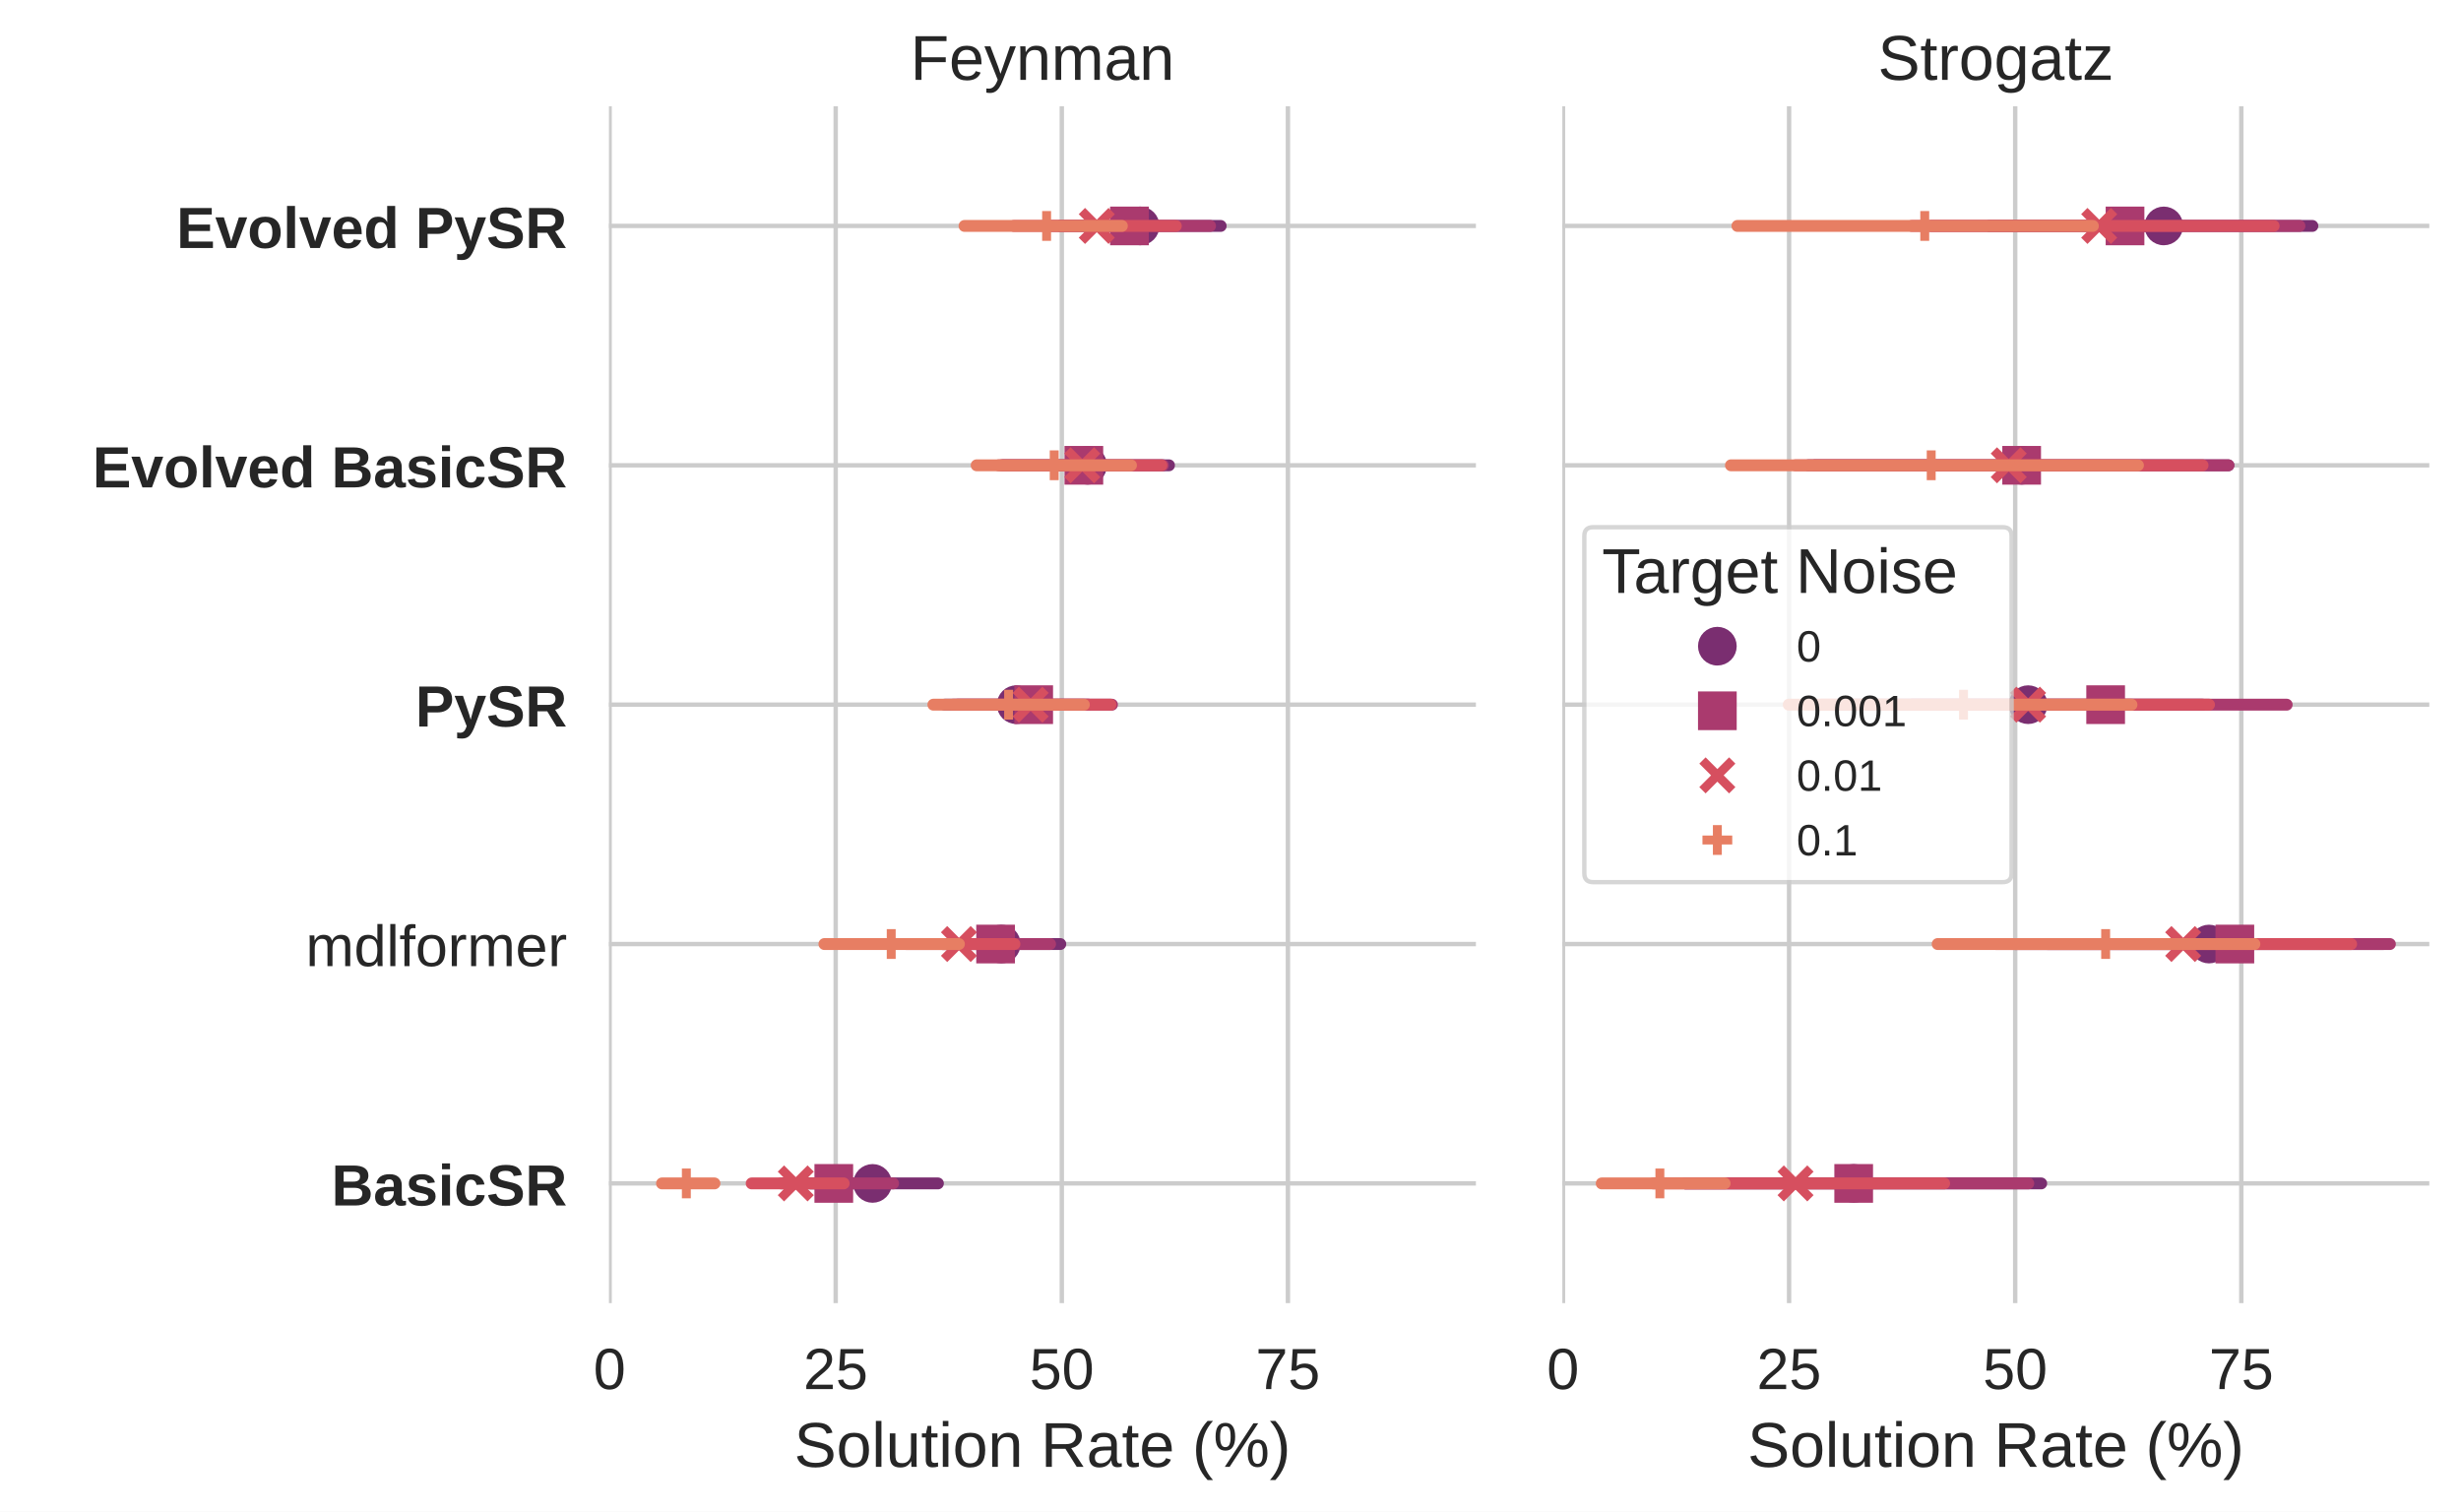
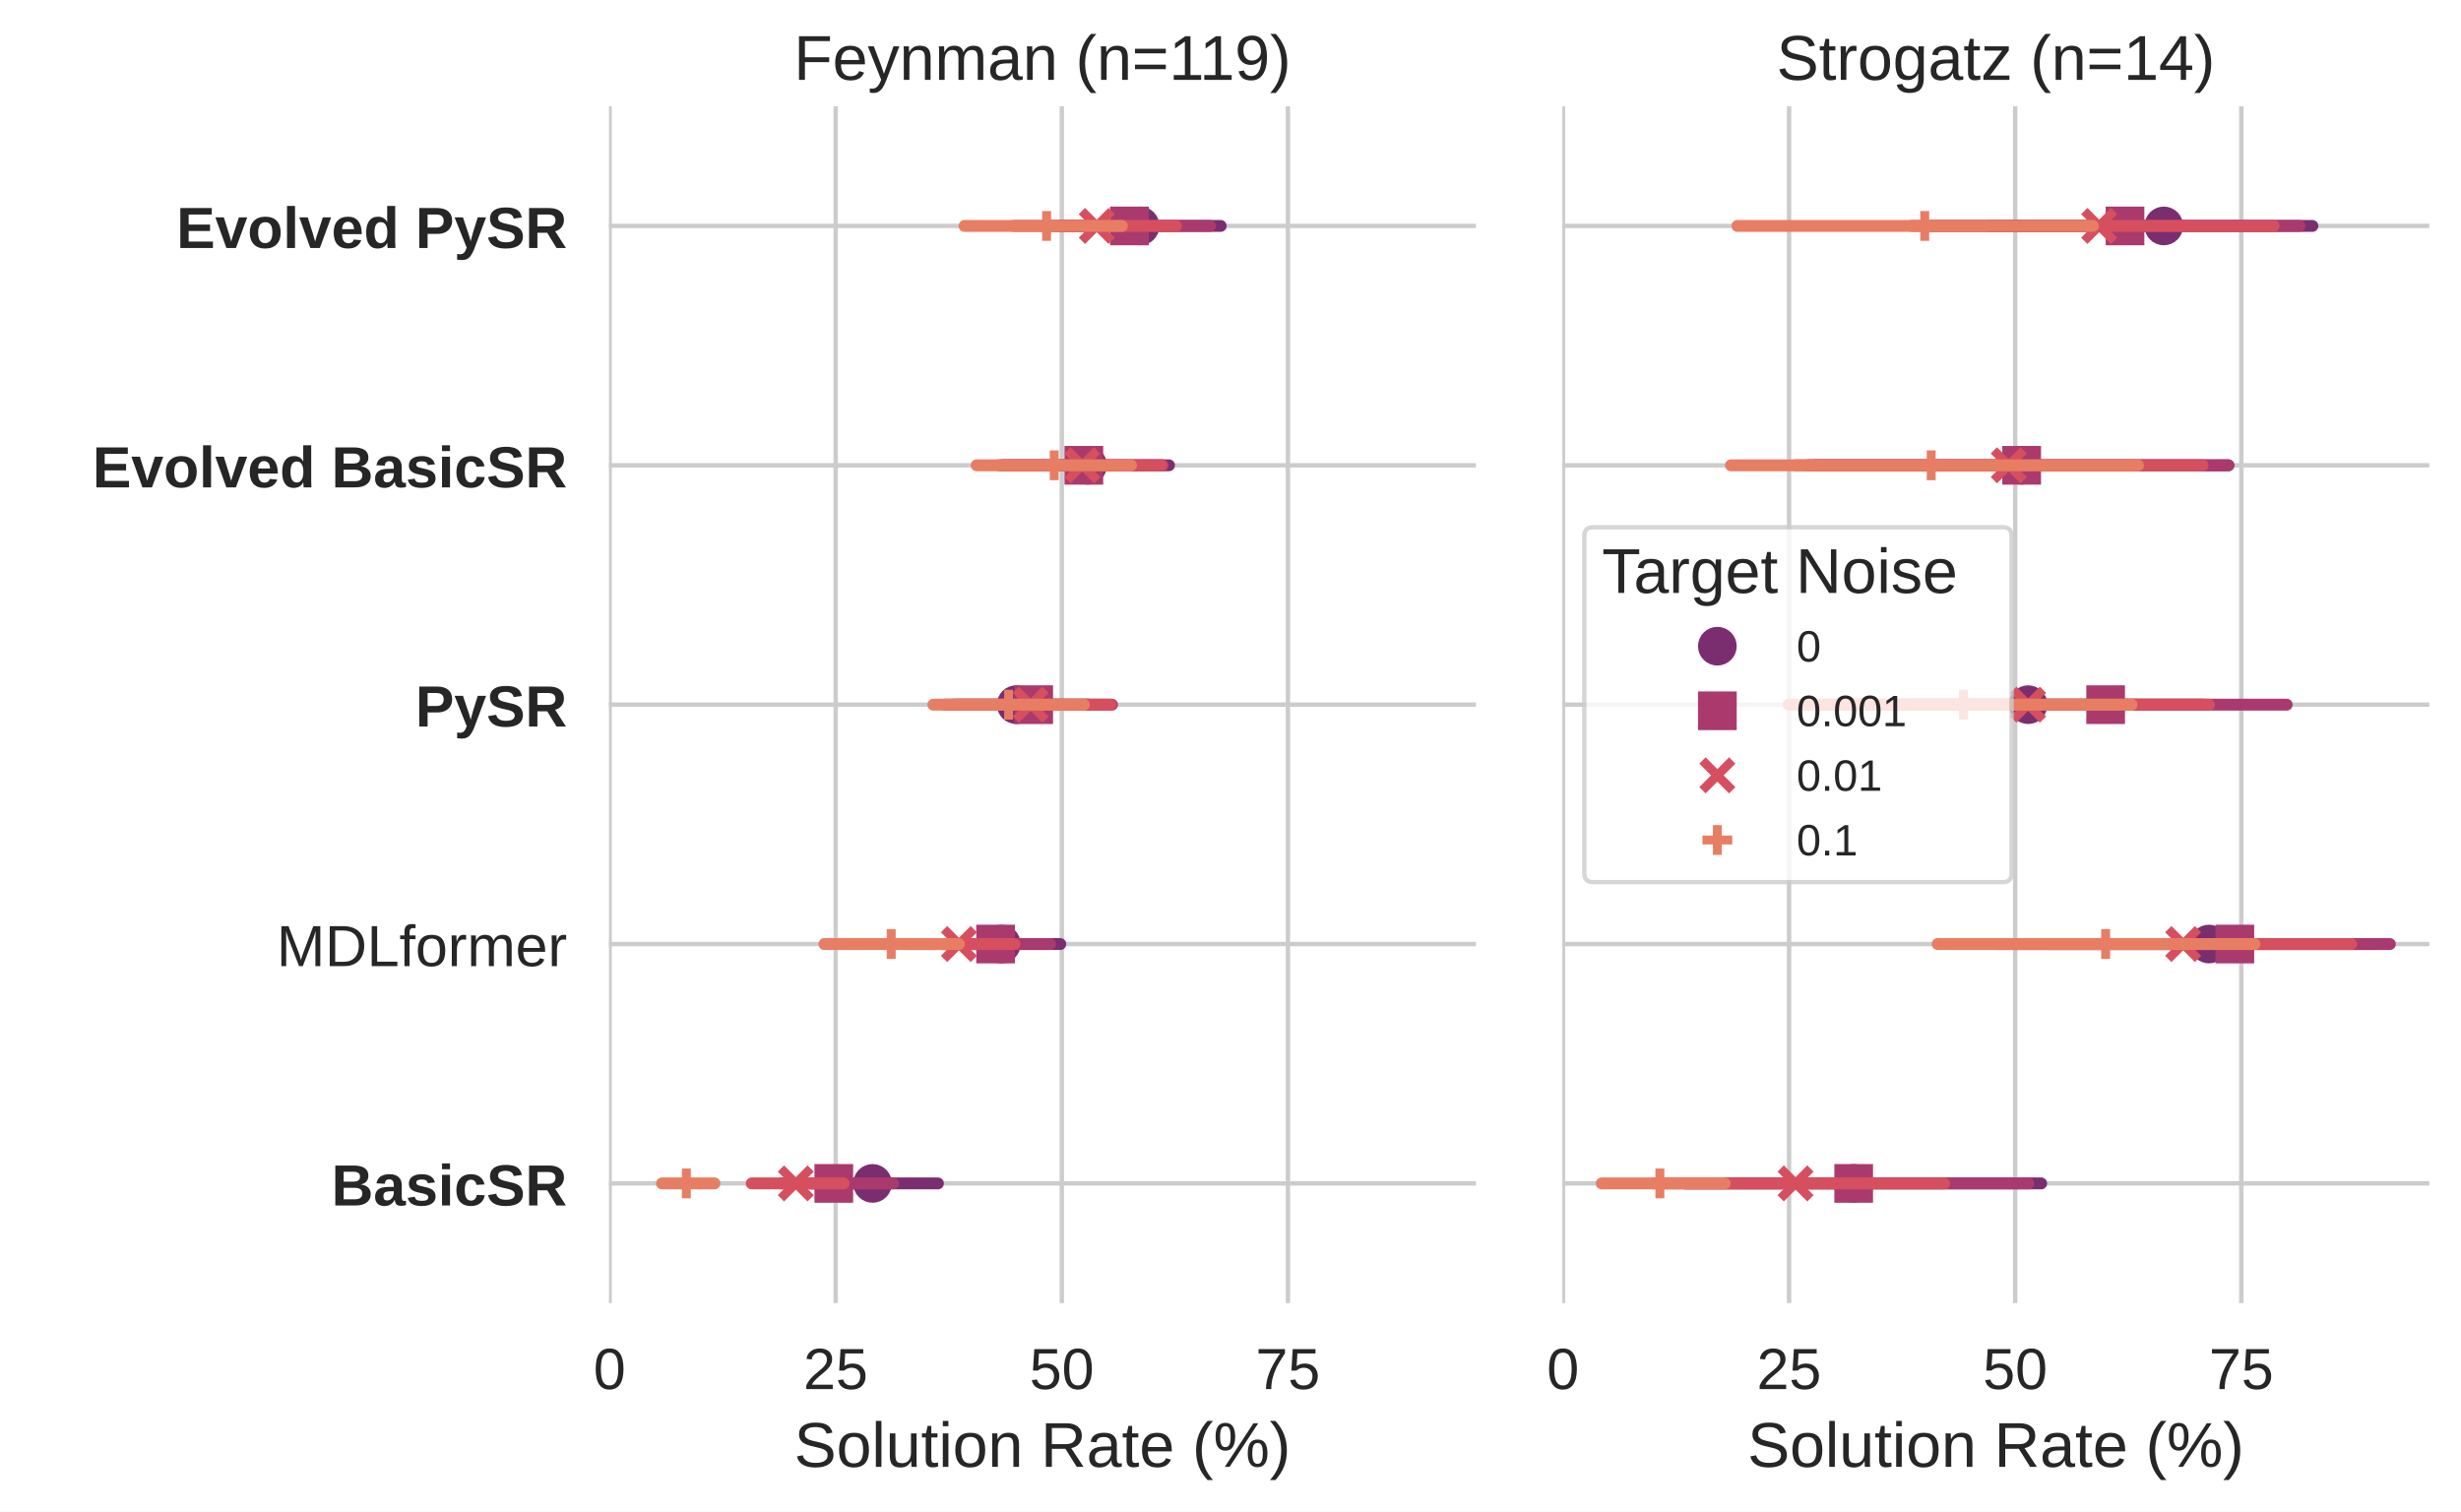
<svg xmlns="http://www.w3.org/2000/svg" xmlns:xlink="http://www.w3.org/1999/xlink" width="559.189pt" height="343.509pt" viewBox="0 0 559.189 343.509" version="1.1">
  <defs>
    <style type="text/css">*{stroke-linejoin: round; stroke-linecap: butt}</style>
  </defs>
  <g id="figure_1">
    <g id="patch_1">
      <path d="M 0 343.509 L 559.189 343.509 L 559.189 0 L 0 0 z " style="fill: #ffffff" />
    </g>
    <g id="axes_1">
      <g id="patch_2">
        <path d="M 138.363 296.098 L 335.361 296.098 L 335.361 24.142 L 138.363 24.142 z " style="fill: #ffffff" />
      </g>
      <g id="matplotlib.axis_1">
        <g id="xtick_1">
          <g id="line2d_1">
-             <path d="M 138.51 296.098 L 138.51 24.142 " clip-path="url(#p4bb9933377)" style="fill: none; stroke: #cccccc; stroke-linecap: round" />
+             <path d="M 138.51 296.098 L 138.51 24.142 " clip-path="url(#p33b8c2ed8c)" style="fill: none; stroke: #cccccc; stroke-linecap: round" />
          </g>
          <g id="text_1">
            <text style="fill: #262626; font: 13.2px 'Arial', 'DejaVu Sans', 'Liberation Sans', 'Bitstream Vera Sans', sans-serif; text-anchor: middle" x="138.51" y="315.628" transform="rotate(-0 138.5095 315.6277)">0</text>
          </g>
        </g>
        <g id="xtick_2">
          <g id="line2d_2">
-             <path d="M 189.888 296.098 L 189.888 24.142 " clip-path="url(#p4bb9933377)" style="fill: none; stroke: #cccccc; stroke-linecap: round" />
+             <path d="M 189.888 296.098 L 189.888 24.142 " clip-path="url(#p33b8c2ed8c)" style="fill: none; stroke: #cccccc; stroke-linecap: round" />
          </g>
          <g id="text_2">
            <text style="fill: #262626; font: 13.2px 'Arial', 'DejaVu Sans', 'Liberation Sans', 'Bitstream Vera Sans', sans-serif; text-anchor: middle" x="189.888" y="315.628" transform="rotate(-0 189.8875 315.6277)">25</text>
          </g>
        </g>
        <g id="xtick_3">
          <g id="line2d_3">
-             <path d="M 241.265 296.098 L 241.265 24.142 " clip-path="url(#p4bb9933377)" style="fill: none; stroke: #cccccc; stroke-linecap: round" />
+             <path d="M 241.265 296.098 L 241.265 24.142 " clip-path="url(#p33b8c2ed8c)" style="fill: none; stroke: #cccccc; stroke-linecap: round" />
          </g>
          <g id="text_3">
            <text style="fill: #262626; font: 13.2px 'Arial', 'DejaVu Sans', 'Liberation Sans', 'Bitstream Vera Sans', sans-serif; text-anchor: middle" x="241.265" y="315.628" transform="rotate(-0 241.2655 315.6277)">50</text>
          </g>
        </g>
        <g id="xtick_4">
          <g id="line2d_4">
-             <path d="M 292.643 296.098 L 292.643 24.142 " clip-path="url(#p4bb9933377)" style="fill: none; stroke: #cccccc; stroke-linecap: round" />
+             <path d="M 292.643 296.098 L 292.643 24.142 " clip-path="url(#p33b8c2ed8c)" style="fill: none; stroke: #cccccc; stroke-linecap: round" />
          </g>
          <g id="text_4">
            <text style="fill: #262626; font: 13.2px 'Arial', 'DejaVu Sans', 'Liberation Sans', 'Bitstream Vera Sans', sans-serif; text-anchor: middle" x="292.643" y="315.628" transform="rotate(-0 292.6434 315.6277)">75</text>
          </g>
        </g>
        <g id="text_5">
          <text style="fill: #262626; font: 14.4px 'Arial', 'DejaVu Sans', 'Liberation Sans', 'Bitstream Vera Sans', sans-serif; text-anchor: middle" x="236.862" y="333.315" transform="rotate(-0 236.8616 333.3146)">Solution Rate (%)</text>
        </g>
      </g>
      <g id="matplotlib.axis_2">
        <g id="ytick_1">
          <g id="line2d_5">
-             <path d="M 138.363 51.337 L 335.361 51.337 " clip-path="url(#p4bb9933377)" style="fill: none; stroke: #cccccc; stroke-linecap: round" />
+             <path d="M 138.363 51.337 L 335.361 51.337 " clip-path="url(#p33b8c2ed8c)" style="fill: none; stroke: #cccccc; stroke-linecap: round" />
          </g>
          <g id="text_6">
            <text style="fill: #262626; font: 700 13.2px 'Arial', 'DejaVu Sans', 'Liberation Sans', 'Bitstream Vera Sans', sans-serif; text-anchor: end" x="128.863" y="56.352" transform="rotate(-0 128.8628 56.35232)">Evolved PySR</text>
          </g>
        </g>
        <g id="ytick_2">
          <g id="line2d_6">
-             <path d="M 138.363 105.729 L 335.361 105.729 " clip-path="url(#p4bb9933377)" style="fill: none; stroke: #cccccc; stroke-linecap: round" />
+             <path d="M 138.363 105.729 L 335.361 105.729 " clip-path="url(#p33b8c2ed8c)" style="fill: none; stroke: #cccccc; stroke-linecap: round" />
          </g>
          <g id="text_7">
            <text style="fill: #262626; font: 700 13.2px 'Arial', 'DejaVu Sans', 'Liberation Sans', 'Bitstream Vera Sans', sans-serif; text-anchor: end" x="128.863" y="110.744" transform="rotate(-0 128.8628 110.7435)">Evolved BasicSR</text>
          </g>
        </g>
        <g id="ytick_3">
          <g id="line2d_7">
-             <path d="M 138.363 160.12 L 335.361 160.12 " clip-path="url(#p4bb9933377)" style="fill: none; stroke: #cccccc; stroke-linecap: round" />
+             <path d="M 138.363 160.12 L 335.361 160.12 " clip-path="url(#p33b8c2ed8c)" style="fill: none; stroke: #cccccc; stroke-linecap: round" />
          </g>
          <g id="text_8">
            <text style="fill: #262626; font: 700 13.2px 'Arial', 'DejaVu Sans', 'Liberation Sans', 'Bitstream Vera Sans', sans-serif; text-anchor: end" x="128.863" y="165.083" transform="rotate(-0 128.8628 165.0832)">PySR</text>
          </g>
        </g>
        <g id="ytick_4">
          <g id="line2d_8">
-             <path d="M 138.363 214.511 L 335.361 214.511 " clip-path="url(#p4bb9933377)" style="fill: none; stroke: #cccccc; stroke-linecap: round" />
+             <path d="M 138.363 214.511 L 335.361 214.511 " clip-path="url(#p33b8c2ed8c)" style="fill: none; stroke: #cccccc; stroke-linecap: round" />
          </g>
          <g id="text_9">
-             <text style="fill: #262626; font: 13.2px 'Arial', 'DejaVu Sans', 'Liberation Sans', 'Bitstream Vera Sans', sans-serif; text-anchor: end" x="128.863" y="219.526" transform="rotate(-0 128.8628 219.5259)">mdlformer</text>
+             <text style="fill: #262626; font: 13.2px 'Arial', 'DejaVu Sans', 'Liberation Sans', 'Bitstream Vera Sans', sans-serif; text-anchor: end" x="128.863" y="219.526" transform="rotate(-0 128.8628 219.5259)">MDLformer</text>
          </g>
        </g>
        <g id="ytick_5">
          <g id="line2d_9">
-             <path d="M 138.363 268.902 L 335.361 268.902 " clip-path="url(#p4bb9933377)" style="fill: none; stroke: #cccccc; stroke-linecap: round" />
+             <path d="M 138.363 268.902 L 335.361 268.902 " clip-path="url(#p33b8c2ed8c)" style="fill: none; stroke: #cccccc; stroke-linecap: round" />
          </g>
          <g id="text_10">
            <text style="fill: #262626; font: 700 13.2px 'Arial', 'DejaVu Sans', 'Liberation Sans', 'Bitstream Vera Sans', sans-serif; text-anchor: end" x="128.863" y="273.917" transform="rotate(-0 128.8628 273.9171)">BasicSR</text>
          </g>
        </g>
      </g>
      <g id="line2d_10">
        <defs>
-           <path id="mdbabc58982" d="M 0 3.384 C 0.897 3.384 1.758 3.027 2.393 2.393 C 3.027 1.758 3.384 0.897 3.384 0 C 3.384 -0.897 3.027 -1.758 2.393 -2.393 C 1.758 -3.027 0.897 -3.384 0 -3.384 C -0.897 -3.384 -1.758 -3.027 -2.393 -2.393 C -3.027 -1.758 -3.384 -0.897 -3.384 0 C -3.384 0.897 -3.027 1.758 -2.393 2.393 C -1.758 3.027 -0.897 3.384 0 3.384 z " style="stroke: #7a2e70; stroke-width: 2.025" />
+           <path id="m785c212024" d="M 0 3.384 C 0.897 3.384 1.758 3.027 2.393 2.393 C 3.027 1.758 3.384 0.897 3.384 0 C 3.384 -0.897 3.027 -1.758 2.393 -2.393 C 1.758 -3.027 0.897 -3.384 0 -3.384 C -0.897 -3.384 -1.758 -3.027 -2.393 -2.393 C -3.027 -1.758 -3.384 -0.897 -3.384 0 C -3.384 0.897 -3.027 1.758 -2.393 2.393 C -1.758 3.027 -0.897 3.384 0 3.384 z " style="stroke: #7a2e70; stroke-width: 2.025" />
        </defs>
-         <g clip-path="url(#p4bb9933377)">
-           <use xlink:href="#mdbabc58982" x="259.053" y="51.337" style="fill: #7a2e70; stroke: #7a2e70; stroke-width: 2.025" />
-           <use xlink:href="#mdbabc58982" x="247.137" y="105.729" style="fill: #7a2e70; stroke: #7a2e70; stroke-width: 2.025" />
-           <use xlink:href="#mdbabc58982" x="230.904" y="160.12" style="fill: #7a2e70; stroke: #7a2e70; stroke-width: 2.025" />
-           <use xlink:href="#mdbabc58982" x="227.507" y="214.511" style="fill: #7a2e70; stroke: #7a2e70; stroke-width: 2.025" />
-           <use xlink:href="#mdbabc58982" x="198.263" y="268.902" style="fill: #7a2e70; stroke: #7a2e70; stroke-width: 2.025" />
+         <g clip-path="url(#p33b8c2ed8c)">
+           <use xlink:href="#m785c212024" x="259.053" y="51.337" style="fill: #7a2e70; stroke: #7a2e70; stroke-width: 2.025" />
+           <use xlink:href="#m785c212024" x="247.137" y="105.729" style="fill: #7a2e70; stroke: #7a2e70; stroke-width: 2.025" />
+           <use xlink:href="#m785c212024" x="230.904" y="160.12" style="fill: #7a2e70; stroke: #7a2e70; stroke-width: 2.025" />
+           <use xlink:href="#m785c212024" x="227.507" y="214.511" style="fill: #7a2e70; stroke: #7a2e70; stroke-width: 2.025" />
+           <use xlink:href="#m785c212024" x="198.263" y="268.902" style="fill: #7a2e70; stroke: #7a2e70; stroke-width: 2.025" />
        </g>
      </g>
      <g id="line2d_11">
-         <path d="M 240.916 51.337 L 277.364 51.337 " clip-path="url(#p4bb9933377)" style="fill: none; stroke: #7a2e70; stroke-width: 2.7; stroke-linecap: round" />
+         <path d="M 240.916 51.337 L 277.364 51.337 " clip-path="url(#p33b8c2ed8c)" style="fill: none; stroke: #7a2e70; stroke-width: 2.7; stroke-linecap: round" />
      </g>
      <g id="line2d_12">
-         <path d="M 227.963 105.729 L 265.62 105.729 " clip-path="url(#p4bb9933377)" style="fill: none; stroke: #7a2e70; stroke-width: 2.7; stroke-linecap: round" />
+         <path d="M 227.963 105.729 L 265.62 105.729 " clip-path="url(#p33b8c2ed8c)" style="fill: none; stroke: #7a2e70; stroke-width: 2.7; stroke-linecap: round" />
      </g>
      <g id="line2d_13">
-         <path d="M 214.666 160.12 L 247.31 160.12 " clip-path="url(#p4bb9933377)" style="fill: none; stroke: #7a2e70; stroke-width: 2.7; stroke-linecap: round" />
+         <path d="M 214.666 160.12 L 247.31 160.12 " clip-path="url(#p33b8c2ed8c)" style="fill: none; stroke: #7a2e70; stroke-width: 2.7; stroke-linecap: round" />
      </g>
      <g id="line2d_14">
-         <path d="M 214.209 214.511 L 240.922 214.511 " clip-path="url(#p4bb9933377)" style="fill: none; stroke: #7a2e70; stroke-width: 2.7; stroke-linecap: round" />
+         <path d="M 214.209 214.511 L 240.922 214.511 " clip-path="url(#p33b8c2ed8c)" style="fill: none; stroke: #7a2e70; stroke-width: 2.7; stroke-linecap: round" />
      </g>
      <g id="line2d_15">
-         <path d="M 184.275 268.902 L 213.116 268.902 " clip-path="url(#p4bb9933377)" style="fill: none; stroke: #7a2e70; stroke-width: 2.7; stroke-linecap: round" />
+         <path d="M 184.275 268.902 L 213.116 268.902 " clip-path="url(#p33b8c2ed8c)" style="fill: none; stroke: #7a2e70; stroke-width: 2.7; stroke-linecap: round" />
      </g>
      <g id="line2d_16">
        <defs>
-           <path id="m156748386d" d="M -3.384 3.384 L 3.384 3.384 L 3.384 -3.384 L -3.384 -3.384 z " style="stroke: #aa3a6e; stroke-width: 2.025; stroke-linejoin: miter" />
+           <path id="meb7a72a534" d="M -3.384 3.384 L 3.384 3.384 L 3.384 -3.384 L -3.384 -3.384 z " style="stroke: #aa3a6e; stroke-width: 2.025; stroke-linejoin: miter" />
        </defs>
-         <g clip-path="url(#p4bb9933377)">
-           <use xlink:href="#m156748386d" x="256.636" y="51.337" style="fill: #aa3a6e; stroke: #aa3a6e; stroke-width: 2.025; stroke-linejoin: miter" />
-           <use xlink:href="#m156748386d" x="246.274" y="105.729" style="fill: #aa3a6e; stroke: #aa3a6e; stroke-width: 2.025; stroke-linejoin: miter" />
-           <use xlink:href="#m156748386d" x="234.876" y="160.12" style="fill: #aa3a6e; stroke: #aa3a6e; stroke-width: 2.025; stroke-linejoin: miter" />
-           <use xlink:href="#m156748386d" x="226.221" y="214.511" style="fill: #aa3a6e; stroke: #aa3a6e; stroke-width: 2.025; stroke-linejoin: miter" />
-           <use xlink:href="#m156748386d" x="189.456" y="268.902" style="fill: #aa3a6e; stroke: #aa3a6e; stroke-width: 2.025; stroke-linejoin: miter" />
+         <g clip-path="url(#p33b8c2ed8c)">
+           <use xlink:href="#meb7a72a534" x="256.636" y="51.337" style="fill: #aa3a6e; stroke: #aa3a6e; stroke-width: 2.025; stroke-linejoin: miter" />
+           <use xlink:href="#meb7a72a534" x="246.274" y="105.729" style="fill: #aa3a6e; stroke: #aa3a6e; stroke-width: 2.025; stroke-linejoin: miter" />
+           <use xlink:href="#meb7a72a534" x="234.876" y="160.12" style="fill: #aa3a6e; stroke: #aa3a6e; stroke-width: 2.025; stroke-linejoin: miter" />
+           <use xlink:href="#meb7a72a534" x="226.221" y="214.511" style="fill: #aa3a6e; stroke: #aa3a6e; stroke-width: 2.025; stroke-linejoin: miter" />
+           <use xlink:href="#meb7a72a534" x="189.456" y="268.902" style="fill: #aa3a6e; stroke: #aa3a6e; stroke-width: 2.025; stroke-linejoin: miter" />
        </g>
      </g>
      <g id="line2d_17">
-         <path d="M 237.98 51.337 L 274.946 51.337 " clip-path="url(#p4bb9933377)" style="fill: none; stroke: #aa3a6e; stroke-width: 2.7; stroke-linecap: round" />
+         <path d="M 237.98 51.337 L 274.946 51.337 " clip-path="url(#p33b8c2ed8c)" style="fill: none; stroke: #aa3a6e; stroke-width: 2.7; stroke-linecap: round" />
      </g>
      <g id="line2d_18">
-         <path d="M 227.605 105.729 L 264.247 105.729 " clip-path="url(#p4bb9933377)" style="fill: none; stroke: #aa3a6e; stroke-width: 2.7; stroke-linecap: round" />
+         <path d="M 227.605 105.729 L 264.247 105.729 " clip-path="url(#p33b8c2ed8c)" style="fill: none; stroke: #aa3a6e; stroke-width: 2.7; stroke-linecap: round" />
      </g>
      <g id="line2d_19">
-         <path d="M 217.601 160.12 L 252.664 160.12 " clip-path="url(#p4bb9933377)" style="fill: none; stroke: #aa3a6e; stroke-width: 2.7; stroke-linecap: round" />
+         <path d="M 217.601 160.12 L 252.664 160.12 " clip-path="url(#p33b8c2ed8c)" style="fill: none; stroke: #aa3a6e; stroke-width: 2.7; stroke-linecap: round" />
      </g>
      <g id="line2d_20">
-         <path d="M 214.15 214.511 L 238.598 214.511 " clip-path="url(#p4bb9933377)" style="fill: none; stroke: #aa3a6e; stroke-width: 2.7; stroke-linecap: round" />
+         <path d="M 214.15 214.511 L 238.598 214.511 " clip-path="url(#p33b8c2ed8c)" style="fill: none; stroke: #aa3a6e; stroke-width: 2.7; stroke-linecap: round" />
      </g>
      <g id="line2d_21">
-         <path d="M 177.535 268.902 L 202.926 268.902 " clip-path="url(#p4bb9933377)" style="fill: none; stroke: #aa3a6e; stroke-width: 2.7; stroke-linecap: round" />
+         <path d="M 177.535 268.902 L 202.926 268.902 " clip-path="url(#p33b8c2ed8c)" style="fill: none; stroke: #aa3a6e; stroke-width: 2.7; stroke-linecap: round" />
      </g>
      <g id="line2d_22">
        <defs>
-           <path id="me621a11e43" d="M -3.384 3.384 L 3.384 -3.384 M -3.384 -3.384 L 3.384 3.384 " style="stroke: #d64f5f; stroke-width: 2.025" />
+           <path id="m621b8e7714" d="M -3.384 3.384 L 3.384 -3.384 M -3.384 -3.384 L 3.384 3.384 " style="stroke: #d64f5f; stroke-width: 2.025" />
        </defs>
-         <g clip-path="url(#p4bb9933377)">
-           <use xlink:href="#me621a11e43" x="249.21" y="51.337" style="fill: #d64f5f; stroke: #d64f5f; stroke-width: 2.025" />
-           <use xlink:href="#me621a11e43" x="245.928" y="105.729" style="fill: #d64f5f; stroke: #d64f5f; stroke-width: 2.025" />
-           <use xlink:href="#me621a11e43" x="234.185" y="160.12" style="fill: #d64f5f; stroke: #d64f5f; stroke-width: 2.025" />
-           <use xlink:href="#me621a11e43" x="217.894" y="214.511" style="fill: #d64f5f; stroke: #d64f5f; stroke-width: 2.025" />
-           <use xlink:href="#me621a11e43" x="180.821" y="268.902" style="fill: #d64f5f; stroke: #d64f5f; stroke-width: 2.025" />
+         <g clip-path="url(#p33b8c2ed8c)">
+           <use xlink:href="#m621b8e7714" x="249.21" y="51.337" style="fill: #d64f5f; stroke: #d64f5f; stroke-width: 2.025" />
+           <use xlink:href="#m621b8e7714" x="245.928" y="105.729" style="fill: #d64f5f; stroke: #d64f5f; stroke-width: 2.025" />
+           <use xlink:href="#m621b8e7714" x="234.185" y="160.12" style="fill: #d64f5f; stroke: #d64f5f; stroke-width: 2.025" />
+           <use xlink:href="#m621b8e7714" x="217.894" y="214.511" style="fill: #d64f5f; stroke: #d64f5f; stroke-width: 2.025" />
+           <use xlink:href="#m621b8e7714" x="180.821" y="268.902" style="fill: #d64f5f; stroke: #d64f5f; stroke-width: 2.025" />
        </g>
      </g>
      <g id="line2d_23">
-         <path d="M 230.385 51.337 L 267.17 51.337 " clip-path="url(#p4bb9933377)" style="fill: none; stroke: #d64f5f; stroke-width: 2.7; stroke-linecap: round" />
+         <path d="M 230.385 51.337 L 267.17 51.337 " clip-path="url(#p33b8c2ed8c)" style="fill: none; stroke: #d64f5f; stroke-width: 2.7; stroke-linecap: round" />
      </g>
      <g id="line2d_24">
-         <path d="M 226.923 105.729 L 263.902 105.729 " clip-path="url(#p4bb9933377)" style="fill: none; stroke: #d64f5f; stroke-width: 2.7; stroke-linecap: round" />
+         <path d="M 226.923 105.729 L 263.902 105.729 " clip-path="url(#p33b8c2ed8c)" style="fill: none; stroke: #d64f5f; stroke-width: 2.7; stroke-linecap: round" />
      </g>
      <g id="line2d_25">
-         <path d="M 216.565 160.12 L 252.323 160.12 " clip-path="url(#p4bb9933377)" style="fill: none; stroke: #d64f5f; stroke-width: 2.7; stroke-linecap: round" />
+         <path d="M 216.565 160.12 L 252.323 160.12 " clip-path="url(#p33b8c2ed8c)" style="fill: none; stroke: #d64f5f; stroke-width: 2.7; stroke-linecap: round" />
      </g>
      <g id="line2d_26">
-         <path d="M 205.896 214.511 L 230.502 214.511 " clip-path="url(#p4bb9933377)" style="fill: none; stroke: #d64f5f; stroke-width: 2.7; stroke-linecap: round" />
+         <path d="M 205.896 214.511 L 230.502 214.511 " clip-path="url(#p33b8c2ed8c)" style="fill: none; stroke: #d64f5f; stroke-width: 2.7; stroke-linecap: round" />
      </g>
      <g id="line2d_27">
-         <path d="M 170.8 268.902 L 191.705 268.902 " clip-path="url(#p4bb9933377)" style="fill: none; stroke: #d64f5f; stroke-width: 2.7; stroke-linecap: round" />
+         <path d="M 170.8 268.902 L 191.705 268.902 " clip-path="url(#p33b8c2ed8c)" style="fill: none; stroke: #d64f5f; stroke-width: 2.7; stroke-linecap: round" />
      </g>
      <g id="line2d_28">
        <defs>
-           <path id="m328d9ce19c" d="M -3.384 0 L 3.384 0 M 0 3.384 L 0 -3.384 " style="stroke: #e77e63; stroke-width: 2.025" />
+           <path id="mfef076d1aa" d="M -3.384 0 L 3.384 0 M 0 3.384 L 0 -3.384 " style="stroke: #e77e63; stroke-width: 2.025" />
        </defs>
-         <g clip-path="url(#p4bb9933377)">
-           <use xlink:href="#m328d9ce19c" x="237.811" y="51.337" style="fill: #e77e63; stroke: #e77e63; stroke-width: 2.025" />
-           <use xlink:href="#m328d9ce19c" x="239.538" y="105.729" style="fill: #e77e63; stroke: #e77e63; stroke-width: 2.025" />
-           <use xlink:href="#m328d9ce19c" x="229.177" y="160.12" style="fill: #e77e63; stroke: #e77e63; stroke-width: 2.025" />
-           <use xlink:href="#m328d9ce19c" x="202.504" y="214.511" style="fill: #e77e63; stroke: #e77e63; stroke-width: 2.025" />
-           <use xlink:href="#m328d9ce19c" x="155.952" y="268.902" style="fill: #e77e63; stroke: #e77e63; stroke-width: 2.025" />
+         <g clip-path="url(#p33b8c2ed8c)">
+           <use xlink:href="#mfef076d1aa" x="237.811" y="51.337" style="fill: #e77e63; stroke: #e77e63; stroke-width: 2.025" />
+           <use xlink:href="#mfef076d1aa" x="239.538" y="105.729" style="fill: #e77e63; stroke: #e77e63; stroke-width: 2.025" />
+           <use xlink:href="#mfef076d1aa" x="229.177" y="160.12" style="fill: #e77e63; stroke: #e77e63; stroke-width: 2.025" />
+           <use xlink:href="#mfef076d1aa" x="202.504" y="214.511" style="fill: #e77e63; stroke: #e77e63; stroke-width: 2.025" />
+           <use xlink:href="#mfef076d1aa" x="155.952" y="268.902" style="fill: #e77e63; stroke: #e77e63; stroke-width: 2.025" />
        </g>
      </g>
      <g id="line2d_29">
-         <path d="M 219.16 51.337 L 254.913 51.337 " clip-path="url(#p4bb9933377)" style="fill: none; stroke: #e77e63; stroke-width: 2.7; stroke-linecap: round" />
+         <path d="M 219.16 51.337 L 254.913 51.337 " clip-path="url(#p33b8c2ed8c)" style="fill: none; stroke: #e77e63; stroke-width: 2.7; stroke-linecap: round" />
      </g>
      <g id="line2d_30">
-         <path d="M 221.915 105.729 L 256.981 105.729 " clip-path="url(#p4bb9933377)" style="fill: none; stroke: #e77e63; stroke-width: 2.7; stroke-linecap: round" />
+         <path d="M 221.915 105.729 L 256.981 105.729 " clip-path="url(#p33b8c2ed8c)" style="fill: none; stroke: #e77e63; stroke-width: 2.7; stroke-linecap: round" />
      </g>
      <g id="line2d_31">
-         <path d="M 212.079 160.12 L 246.274 160.12 " clip-path="url(#p4bb9933377)" style="fill: none; stroke: #e77e63; stroke-width: 2.7; stroke-linecap: round" />
+         <path d="M 212.079 160.12 L 246.274 160.12 " clip-path="url(#p33b8c2ed8c)" style="fill: none; stroke: #e77e63; stroke-width: 2.7; stroke-linecap: round" />
      </g>
      <g id="line2d_32">
-         <path d="M 187.322 214.511 L 217.885 214.511 " clip-path="url(#p4bb9933377)" style="fill: none; stroke: #e77e63; stroke-width: 2.7; stroke-linecap: round" />
+         <path d="M 187.322 214.511 L 217.885 214.511 " clip-path="url(#p33b8c2ed8c)" style="fill: none; stroke: #e77e63; stroke-width: 2.7; stroke-linecap: round" />
      </g>
      <g id="line2d_33">
-         <path d="M 150.421 268.902 L 162.342 268.902 " clip-path="url(#p4bb9933377)" style="fill: none; stroke: #e77e63; stroke-width: 2.7; stroke-linecap: round" />
+         <path d="M 150.421 268.902 L 162.342 268.902 " clip-path="url(#p33b8c2ed8c)" style="fill: none; stroke: #e77e63; stroke-width: 2.7; stroke-linecap: round" />
      </g>
      <g id="text_11">
-         <text style="fill: #262626; font: 14.4px 'Arial', 'DejaVu Sans', 'Liberation Sans', 'Bitstream Vera Sans', sans-serif; text-anchor: middle" x="236.862" y="18.142" transform="rotate(-0 236.8616 18.14175)">  Feynman</text>
+         <text style="fill: #262626; font: 14.4px 'Arial', 'DejaVu Sans', 'Liberation Sans', 'Bitstream Vera Sans', sans-serif; text-anchor: middle" x="236.862" y="18.142" transform="rotate(-0 236.8616 18.14175)">Feynman (n=119)</text>
      </g>
    </g>
    <g id="axes_2">
      <g id="patch_3">
        <path d="M 354.991 296.098 L 551.989 296.098 L 551.989 24.142 L 354.991 24.142 z " style="fill: #ffffff" />
      </g>
      <g id="matplotlib.axis_3">
        <g id="xtick_5">
          <g id="line2d_34">
-             <path d="M 355.138 296.098 L 355.138 24.142 " clip-path="url(#p81133d6d5c)" style="fill: none; stroke: #cccccc; stroke-linecap: round" />
+             <path d="M 355.138 296.098 L 355.138 24.142 " clip-path="url(#p38747e713b)" style="fill: none; stroke: #cccccc; stroke-linecap: round" />
          </g>
          <g id="text_12">
            <text style="fill: #262626; font: 13.2px 'Arial', 'DejaVu Sans', 'Liberation Sans', 'Bitstream Vera Sans', sans-serif; text-anchor: middle" x="355.138" y="315.628" transform="rotate(-0 355.1378 315.6277)">0</text>
          </g>
        </g>
        <g id="xtick_6">
          <g id="line2d_35">
-             <path d="M 406.516 296.098 L 406.516 24.142 " clip-path="url(#p81133d6d5c)" style="fill: none; stroke: #cccccc; stroke-linecap: round" />
+             <path d="M 406.516 296.098 L 406.516 24.142 " clip-path="url(#p38747e713b)" style="fill: none; stroke: #cccccc; stroke-linecap: round" />
          </g>
          <g id="text_13">
            <text style="fill: #262626; font: 13.2px 'Arial', 'DejaVu Sans', 'Liberation Sans', 'Bitstream Vera Sans', sans-serif; text-anchor: middle" x="406.516" y="315.628" transform="rotate(-0 406.5157 315.6277)">25</text>
          </g>
        </g>
        <g id="xtick_7">
          <g id="line2d_36">
-             <path d="M 457.894 296.098 L 457.894 24.142 " clip-path="url(#p81133d6d5c)" style="fill: none; stroke: #cccccc; stroke-linecap: round" />
+             <path d="M 457.894 296.098 L 457.894 24.142 " clip-path="url(#p38747e713b)" style="fill: none; stroke: #cccccc; stroke-linecap: round" />
          </g>
          <g id="text_14">
            <text style="fill: #262626; font: 13.2px 'Arial', 'DejaVu Sans', 'Liberation Sans', 'Bitstream Vera Sans', sans-serif; text-anchor: middle" x="457.894" y="315.628" transform="rotate(-0 457.8937 315.6277)">50</text>
          </g>
        </g>
        <g id="xtick_8">
          <g id="line2d_37">
-             <path d="M 509.272 296.098 L 509.272 24.142 " clip-path="url(#p81133d6d5c)" style="fill: none; stroke: #cccccc; stroke-linecap: round" />
+             <path d="M 509.272 296.098 L 509.272 24.142 " clip-path="url(#p38747e713b)" style="fill: none; stroke: #cccccc; stroke-linecap: round" />
          </g>
          <g id="text_15">
            <text style="fill: #262626; font: 13.2px 'Arial', 'DejaVu Sans', 'Liberation Sans', 'Bitstream Vera Sans', sans-serif; text-anchor: middle" x="509.272" y="315.628" transform="rotate(-0 509.2716 315.6277)">75</text>
          </g>
        </g>
        <g id="text_16">
          <text style="fill: #262626; font: 14.4px 'Arial', 'DejaVu Sans', 'Liberation Sans', 'Bitstream Vera Sans', sans-serif; text-anchor: middle" x="453.49" y="333.315" transform="rotate(-0 453.4899 333.3146)">Solution Rate (%)</text>
        </g>
      </g>
      <g id="matplotlib.axis_4">
        <g id="ytick_6">
          <g id="line2d_38">
-             <path d="M 354.991 51.337 L 551.989 51.337 " clip-path="url(#p81133d6d5c)" style="fill: none; stroke: #cccccc; stroke-linecap: round" />
+             <path d="M 354.991 51.337 L 551.989 51.337 " clip-path="url(#p38747e713b)" style="fill: none; stroke: #cccccc; stroke-linecap: round" />
          </g>
        </g>
        <g id="ytick_7">
          <g id="line2d_39">
-             <path d="M 354.991 105.729 L 551.989 105.729 " clip-path="url(#p81133d6d5c)" style="fill: none; stroke: #cccccc; stroke-linecap: round" />
+             <path d="M 354.991 105.729 L 551.989 105.729 " clip-path="url(#p38747e713b)" style="fill: none; stroke: #cccccc; stroke-linecap: round" />
          </g>
        </g>
        <g id="ytick_8">
          <g id="line2d_40">
-             <path d="M 354.991 160.12 L 551.989 160.12 " clip-path="url(#p81133d6d5c)" style="fill: none; stroke: #cccccc; stroke-linecap: round" />
+             <path d="M 354.991 160.12 L 551.989 160.12 " clip-path="url(#p38747e713b)" style="fill: none; stroke: #cccccc; stroke-linecap: round" />
          </g>
        </g>
        <g id="ytick_9">
          <g id="line2d_41">
-             <path d="M 354.991 214.511 L 551.989 214.511 " clip-path="url(#p81133d6d5c)" style="fill: none; stroke: #cccccc; stroke-linecap: round" />
+             <path d="M 354.991 214.511 L 551.989 214.511 " clip-path="url(#p38747e713b)" style="fill: none; stroke: #cccccc; stroke-linecap: round" />
          </g>
        </g>
        <g id="ytick_10">
          <g id="line2d_42">
-             <path d="M 354.991 268.902 L 551.989 268.902 " clip-path="url(#p81133d6d5c)" style="fill: none; stroke: #cccccc; stroke-linecap: round" />
+             <path d="M 354.991 268.902 L 551.989 268.902 " clip-path="url(#p38747e713b)" style="fill: none; stroke: #cccccc; stroke-linecap: round" />
          </g>
        </g>
      </g>
      <g id="line2d_43">
-         <g clip-path="url(#p81133d6d5c)">
-           <use xlink:href="#mdbabc58982" x="491.656" y="51.337" style="fill: #7a2e70; stroke: #7a2e70; stroke-width: 2.025" />
-           <use xlink:href="#mdbabc58982" x="459.362" y="105.729" style="fill: #7a2e70; stroke: #7a2e70; stroke-width: 2.025" />
-           <use xlink:href="#mdbabc58982" x="460.83" y="160.12" style="fill: #7a2e70; stroke: #7a2e70; stroke-width: 2.025" />
-           <use xlink:href="#mdbabc58982" x="501.932" y="214.511" style="fill: #7a2e70; stroke: #7a2e70; stroke-width: 2.025" />
-           <use xlink:href="#mdbabc58982" x="421.195" y="268.902" style="fill: #7a2e70; stroke: #7a2e70; stroke-width: 2.025" />
+         <g clip-path="url(#p38747e713b)">
+           <use xlink:href="#m785c212024" x="491.656" y="51.337" style="fill: #7a2e70; stroke: #7a2e70; stroke-width: 2.025" />
+           <use xlink:href="#m785c212024" x="459.362" y="105.729" style="fill: #7a2e70; stroke: #7a2e70; stroke-width: 2.025" />
+           <use xlink:href="#m785c212024" x="460.83" y="160.12" style="fill: #7a2e70; stroke: #7a2e70; stroke-width: 2.025" />
+           <use xlink:href="#m785c212024" x="501.932" y="214.511" style="fill: #7a2e70; stroke: #7a2e70; stroke-width: 2.025" />
+           <use xlink:href="#m785c212024" x="421.195" y="268.902" style="fill: #7a2e70; stroke: #7a2e70; stroke-width: 2.025" />
        </g>
      </g>
      <g id="line2d_44">
-         <path d="M 452.022 51.337 L 525.419 51.337 " clip-path="url(#p81133d6d5c)" style="fill: none; stroke: #7a2e70; stroke-width: 2.7; stroke-linecap: round" />
+         <path d="M 452.022 51.337 L 525.419 51.337 " clip-path="url(#p38747e713b)" style="fill: none; stroke: #7a2e70; stroke-width: 2.7; stroke-linecap: round" />
      </g>
      <g id="line2d_45">
-         <path d="M 410.92 105.729 L 506.336 105.729 " clip-path="url(#p81133d6d5c)" style="fill: none; stroke: #7a2e70; stroke-width: 2.7; stroke-linecap: round" />
+         <path d="M 410.92 105.729 L 506.336 105.729 " clip-path="url(#p38747e713b)" style="fill: none; stroke: #7a2e70; stroke-width: 2.7; stroke-linecap: round" />
      </g>
      <g id="line2d_46">
-         <path d="M 418.259 160.12 L 500.464 160.12 " clip-path="url(#p81133d6d5c)" style="fill: none; stroke: #7a2e70; stroke-width: 2.7; stroke-linecap: round" />
+         <path d="M 418.259 160.12 L 500.464 160.12 " clip-path="url(#p38747e713b)" style="fill: none; stroke: #7a2e70; stroke-width: 2.7; stroke-linecap: round" />
      </g>
      <g id="line2d_47">
-         <path d="M 457.894 214.511 L 541.566 214.511 " clip-path="url(#p81133d6d5c)" style="fill: none; stroke: #7a2e70; stroke-width: 2.7; stroke-linecap: round" />
+         <path d="M 457.894 214.511 L 541.566 214.511 " clip-path="url(#p38747e713b)" style="fill: none; stroke: #7a2e70; stroke-width: 2.7; stroke-linecap: round" />
      </g>
      <g id="line2d_48">
-         <path d="M 383.029 268.902 L 463.802 268.902 " clip-path="url(#p81133d6d5c)" style="fill: none; stroke: #7a2e70; stroke-width: 2.7; stroke-linecap: round" />
+         <path d="M 383.029 268.902 L 463.802 268.902 " clip-path="url(#p38747e713b)" style="fill: none; stroke: #7a2e70; stroke-width: 2.7; stroke-linecap: round" />
      </g>
      <g id="line2d_49">
-         <g clip-path="url(#p81133d6d5c)">
-           <use xlink:href="#m156748386d" x="482.849" y="51.337" style="fill: #aa3a6e; stroke: #aa3a6e; stroke-width: 2.025; stroke-linejoin: miter" />
-           <use xlink:href="#m156748386d" x="459.362" y="105.729" style="fill: #aa3a6e; stroke: #aa3a6e; stroke-width: 2.025; stroke-linejoin: miter" />
-           <use xlink:href="#m156748386d" x="478.445" y="160.12" style="fill: #aa3a6e; stroke: #aa3a6e; stroke-width: 2.025; stroke-linejoin: miter" />
-           <use xlink:href="#m156748386d" x="507.804" y="214.511" style="fill: #aa3a6e; stroke: #aa3a6e; stroke-width: 2.025; stroke-linejoin: miter" />
-           <use xlink:href="#m156748386d" x="421.195" y="268.902" style="fill: #aa3a6e; stroke: #aa3a6e; stroke-width: 2.025; stroke-linejoin: miter" />
+         <g clip-path="url(#p38747e713b)">
+           <use xlink:href="#meb7a72a534" x="482.849" y="51.337" style="fill: #aa3a6e; stroke: #aa3a6e; stroke-width: 2.025; stroke-linejoin: miter" />
+           <use xlink:href="#meb7a72a534" x="459.362" y="105.729" style="fill: #aa3a6e; stroke: #aa3a6e; stroke-width: 2.025; stroke-linejoin: miter" />
+           <use xlink:href="#meb7a72a534" x="478.445" y="160.12" style="fill: #aa3a6e; stroke: #aa3a6e; stroke-width: 2.025; stroke-linejoin: miter" />
+           <use xlink:href="#meb7a72a534" x="507.804" y="214.511" style="fill: #aa3a6e; stroke: #aa3a6e; stroke-width: 2.025; stroke-linejoin: miter" />
+           <use xlink:href="#meb7a72a534" x="421.195" y="268.902" style="fill: #aa3a6e; stroke: #aa3a6e; stroke-width: 2.025; stroke-linejoin: miter" />
        </g>
      </g>
      <g id="line2d_50">
-         <path d="M 438.81 51.337 L 522.483 51.337 " clip-path="url(#p81133d6d5c)" style="fill: none; stroke: #aa3a6e; stroke-width: 2.7; stroke-linecap: round" />
+         <path d="M 438.81 51.337 L 522.483 51.337 " clip-path="url(#p38747e713b)" style="fill: none; stroke: #aa3a6e; stroke-width: 2.7; stroke-linecap: round" />
      </g>
      <g id="line2d_51">
-         <path d="M 412.387 105.729 L 506.336 105.729 " clip-path="url(#p81133d6d5c)" style="fill: none; stroke: #aa3a6e; stroke-width: 2.7; stroke-linecap: round" />
+         <path d="M 412.387 105.729 L 506.336 105.729 " clip-path="url(#p38747e713b)" style="fill: none; stroke: #aa3a6e; stroke-width: 2.7; stroke-linecap: round" />
      </g>
      <g id="line2d_52">
-         <path d="M 434.407 160.12 L 519.584 160.12 " clip-path="url(#p81133d6d5c)" style="fill: none; stroke: #aa3a6e; stroke-width: 2.7; stroke-linecap: round" />
+         <path d="M 434.407 160.12 L 519.584 160.12 " clip-path="url(#p38747e713b)" style="fill: none; stroke: #aa3a6e; stroke-width: 2.7; stroke-linecap: round" />
      </g>
      <g id="line2d_53">
-         <path d="M 465.233 214.511 L 543.034 214.511 " clip-path="url(#p81133d6d5c)" style="fill: none; stroke: #aa3a6e; stroke-width: 2.7; stroke-linecap: round" />
+         <path d="M 465.233 214.511 L 543.034 214.511 " clip-path="url(#p38747e713b)" style="fill: none; stroke: #aa3a6e; stroke-width: 2.7; stroke-linecap: round" />
      </g>
      <g id="line2d_54">
-         <path d="M 382.992 268.902 L 460.866 268.902 " clip-path="url(#p81133d6d5c)" style="fill: none; stroke: #aa3a6e; stroke-width: 2.7; stroke-linecap: round" />
+         <path d="M 382.992 268.902 L 460.866 268.902 " clip-path="url(#p38747e713b)" style="fill: none; stroke: #aa3a6e; stroke-width: 2.7; stroke-linecap: round" />
      </g>
      <g id="line2d_55">
-         <g clip-path="url(#p81133d6d5c)">
-           <use xlink:href="#me621a11e43" x="476.977" y="51.337" style="fill: #d64f5f; stroke: #d64f5f; stroke-width: 2.025" />
-           <use xlink:href="#me621a11e43" x="456.426" y="105.729" style="fill: #d64f5f; stroke: #d64f5f; stroke-width: 2.025" />
-           <use xlink:href="#me621a11e43" x="460.83" y="160.12" style="fill: #d64f5f; stroke: #d64f5f; stroke-width: 2.025" />
-           <use xlink:href="#me621a11e43" x="496.06" y="214.511" style="fill: #d64f5f; stroke: #d64f5f; stroke-width: 2.025" />
-           <use xlink:href="#me621a11e43" x="407.984" y="268.902" style="fill: #d64f5f; stroke: #d64f5f; stroke-width: 2.025" />
+         <g clip-path="url(#p38747e713b)">
+           <use xlink:href="#m621b8e7714" x="476.977" y="51.337" style="fill: #d64f5f; stroke: #d64f5f; stroke-width: 2.025" />
+           <use xlink:href="#m621b8e7714" x="456.426" y="105.729" style="fill: #d64f5f; stroke: #d64f5f; stroke-width: 2.025" />
+           <use xlink:href="#m621b8e7714" x="460.83" y="160.12" style="fill: #d64f5f; stroke: #d64f5f; stroke-width: 2.025" />
+           <use xlink:href="#m621b8e7714" x="496.06" y="214.511" style="fill: #d64f5f; stroke: #d64f5f; stroke-width: 2.025" />
+           <use xlink:href="#m621b8e7714" x="407.984" y="268.902" style="fill: #d64f5f; stroke: #d64f5f; stroke-width: 2.025" />
        </g>
      </g>
      <g id="line2d_56">
-         <path d="M 434.407 51.337 L 516.611 51.337 " clip-path="url(#p81133d6d5c)" style="fill: none; stroke: #d64f5f; stroke-width: 2.7; stroke-linecap: round" />
+         <path d="M 434.407 51.337 L 516.611 51.337 " clip-path="url(#p38747e713b)" style="fill: none; stroke: #d64f5f; stroke-width: 2.7; stroke-linecap: round" />
      </g>
      <g id="line2d_57">
-         <path d="M 407.984 105.729 L 500.464 105.729 " clip-path="url(#p81133d6d5c)" style="fill: none; stroke: #d64f5f; stroke-width: 2.7; stroke-linecap: round" />
+         <path d="M 407.984 105.729 L 500.464 105.729 " clip-path="url(#p38747e713b)" style="fill: none; stroke: #d64f5f; stroke-width: 2.7; stroke-linecap: round" />
      </g>
      <g id="line2d_58">
-         <path d="M 413.819 160.12 L 501.932 160.12 " clip-path="url(#p81133d6d5c)" style="fill: none; stroke: #d64f5f; stroke-width: 2.7; stroke-linecap: round" />
+         <path d="M 413.819 160.12 L 501.932 160.12 " clip-path="url(#p38747e713b)" style="fill: none; stroke: #d64f5f; stroke-width: 2.7; stroke-linecap: round" />
      </g>
      <g id="line2d_59">
-         <path d="M 453.49 214.511 L 534.227 214.511 " clip-path="url(#p81133d6d5c)" style="fill: none; stroke: #d64f5f; stroke-width: 2.7; stroke-linecap: round" />
+         <path d="M 453.49 214.511 L 534.227 214.511 " clip-path="url(#p38747e713b)" style="fill: none; stroke: #d64f5f; stroke-width: 2.7; stroke-linecap: round" />
      </g>
      <g id="line2d_60">
-         <path d="M 375.689 268.902 L 441.746 268.902 " clip-path="url(#p81133d6d5c)" style="fill: none; stroke: #d64f5f; stroke-width: 2.7; stroke-linecap: round" />
+         <path d="M 375.689 268.902 L 441.746 268.902 " clip-path="url(#p38747e713b)" style="fill: none; stroke: #d64f5f; stroke-width: 2.7; stroke-linecap: round" />
      </g>
      <g id="line2d_61">
-         <g clip-path="url(#p81133d6d5c)">
-           <use xlink:href="#m328d9ce19c" x="437.342" y="51.337" style="fill: #e77e63; stroke: #e77e63; stroke-width: 2.025" />
-           <use xlink:href="#m328d9ce19c" x="438.81" y="105.729" style="fill: #e77e63; stroke: #e77e63; stroke-width: 2.025" />
-           <use xlink:href="#m328d9ce19c" x="446.15" y="160.12" style="fill: #e77e63; stroke: #e77e63; stroke-width: 2.025" />
-           <use xlink:href="#m328d9ce19c" x="478.445" y="214.511" style="fill: #e77e63; stroke: #e77e63; stroke-width: 2.025" />
-           <use xlink:href="#m328d9ce19c" x="377.157" y="268.902" style="fill: #e77e63; stroke: #e77e63; stroke-width: 2.025" />
+         <g clip-path="url(#p38747e713b)">
+           <use xlink:href="#mfef076d1aa" x="437.342" y="51.337" style="fill: #e77e63; stroke: #e77e63; stroke-width: 2.025" />
+           <use xlink:href="#mfef076d1aa" x="438.81" y="105.729" style="fill: #e77e63; stroke: #e77e63; stroke-width: 2.025" />
+           <use xlink:href="#mfef076d1aa" x="446.15" y="160.12" style="fill: #e77e63; stroke: #e77e63; stroke-width: 2.025" />
+           <use xlink:href="#mfef076d1aa" x="478.445" y="214.511" style="fill: #e77e63; stroke: #e77e63; stroke-width: 2.025" />
+           <use xlink:href="#mfef076d1aa" x="377.157" y="268.902" style="fill: #e77e63; stroke: #e77e63; stroke-width: 2.025" />
        </g>
      </g>
      <g id="line2d_62">
-         <path d="M 394.772 51.337 L 475.546 51.337 " clip-path="url(#p81133d6d5c)" style="fill: none; stroke: #e77e63; stroke-width: 2.7; stroke-linecap: round" />
+         <path d="M 394.772 51.337 L 475.546 51.337 " clip-path="url(#p38747e713b)" style="fill: none; stroke: #e77e63; stroke-width: 2.7; stroke-linecap: round" />
      </g>
      <g id="line2d_63">
-         <path d="M 393.304 105.729 L 485.785 105.729 " clip-path="url(#p81133d6d5c)" style="fill: none; stroke: #e77e63; stroke-width: 2.7; stroke-linecap: round" />
+         <path d="M 393.304 105.729 L 485.785 105.729 " clip-path="url(#p38747e713b)" style="fill: none; stroke: #e77e63; stroke-width: 2.7; stroke-linecap: round" />
      </g>
      <g id="line2d_64">
-         <path d="M 406.442 160.12 L 484.317 160.12 " clip-path="url(#p81133d6d5c)" style="fill: none; stroke: #e77e63; stroke-width: 2.7; stroke-linecap: round" />
+         <path d="M 406.442 160.12 L 484.317 160.12 " clip-path="url(#p38747e713b)" style="fill: none; stroke: #e77e63; stroke-width: 2.7; stroke-linecap: round" />
      </g>
      <g id="line2d_65">
-         <path d="M 440.278 214.511 L 512.244 214.511 " clip-path="url(#p81133d6d5c)" style="fill: none; stroke: #e77e63; stroke-width: 2.7; stroke-linecap: round" />
+         <path d="M 440.278 214.511 L 512.244 214.511 " clip-path="url(#p38747e713b)" style="fill: none; stroke: #e77e63; stroke-width: 2.7; stroke-linecap: round" />
      </g>
      <g id="line2d_66">
-         <path d="M 363.945 268.902 L 391.873 268.902 " clip-path="url(#p81133d6d5c)" style="fill: none; stroke: #e77e63; stroke-width: 2.7; stroke-linecap: round" />
+         <path d="M 363.945 268.902 L 391.873 268.902 " clip-path="url(#p38747e713b)" style="fill: none; stroke: #e77e63; stroke-width: 2.7; stroke-linecap: round" />
      </g>
      <g id="line2d_67" />
      <g id="line2d_68" />
      <g id="line2d_69" />
      <g id="line2d_70" />
      <g id="text_17">
-         <text style="fill: #262626; font: 14.4px 'Arial', 'DejaVu Sans', 'Liberation Sans', 'Bitstream Vera Sans', sans-serif; text-anchor: middle" x="453.49" y="18.142" transform="rotate(-0 453.4899 18.14175)">  Strogatz</text>
+         <text style="fill: #262626; font: 14.4px 'Arial', 'DejaVu Sans', 'Liberation Sans', 'Bitstream Vera Sans', sans-serif; text-anchor: middle" x="453.49" y="18.142" transform="rotate(-0 453.4899 18.14175)">Strogatz (n=14)</text>
      </g>
      <g id="legend_1">
        <g id="patch_4">
          <path d="M 361.991 200.444 L 455.073 200.444 Q 457.073 200.444 457.073 198.444 L 457.073 121.795 Q 457.073 119.795 455.073 119.795 L 361.991 119.795 Q 359.991 119.795 359.991 121.795 L 359.991 198.444 Q 359.991 200.444 361.991 200.444 z " style="fill: #ffffff; opacity: 0.8; stroke: #cccccc; stroke-linejoin: miter" />
        </g>
        <g id="text_18">
          <text style="fill: #262626; font: 14.4px 'Arial', 'DejaVu Sans', 'Liberation Sans', 'Bitstream Vera Sans', sans-serif; text-anchor: start" x="363.991" y="134.737" transform="rotate(-0 363.991 134.737)">Target Noise</text>
        </g>
        <g id="line2d_71">
          <g>
-             <use xlink:href="#mdbabc58982" x="390.218" y="146.83" style="fill: #7a2e70; stroke: #7a2e70; stroke-width: 2.025" />
+             <use xlink:href="#m785c212024" x="390.218" y="146.83" style="fill: #7a2e70; stroke: #7a2e70; stroke-width: 2.025" />
          </g>
        </g>
        <g id="text_19">
          <text style="fill: #262626; font: 10px 'Arial', 'DejaVu Sans', 'Liberation Sans', 'Bitstream Vera Sans', sans-serif; text-anchor: start" x="408.218" y="150.33" transform="rotate(-0 408.2179 150.3302)">0</text>
        </g>
        <g id="line2d_72">
          <g>
-             <use xlink:href="#m156748386d" x="390.218" y="161.508" style="fill: #aa3a6e; stroke: #aa3a6e; stroke-width: 2.025; stroke-linejoin: miter" />
+             <use xlink:href="#meb7a72a534" x="390.218" y="161.508" style="fill: #aa3a6e; stroke: #aa3a6e; stroke-width: 2.025; stroke-linejoin: miter" />
          </g>
        </g>
        <g id="text_20">
          <text style="fill: #262626; font: 10px 'Arial', 'DejaVu Sans', 'Liberation Sans', 'Bitstream Vera Sans', sans-serif; text-anchor: start" x="408.218" y="165.008" transform="rotate(-0 408.2179 165.0083)">0.001</text>
        </g>
        <g id="line2d_73">
          <g>
-             <use xlink:href="#me621a11e43" x="390.218" y="176.186" style="fill: #d64f5f; stroke: #d64f5f; stroke-width: 2.025" />
+             <use xlink:href="#m621b8e7714" x="390.218" y="176.186" style="fill: #d64f5f; stroke: #d64f5f; stroke-width: 2.025" />
          </g>
        </g>
        <g id="text_21">
          <text style="fill: #262626; font: 10px 'Arial', 'DejaVu Sans', 'Liberation Sans', 'Bitstream Vera Sans', sans-serif; text-anchor: start" x="408.218" y="179.686" transform="rotate(-0 408.2179 179.6864)">0.01</text>
        </g>
        <g id="line2d_74">
          <g>
-             <use xlink:href="#m328d9ce19c" x="390.218" y="190.865" style="fill: #e77e63; stroke: #e77e63; stroke-width: 2.025" />
+             <use xlink:href="#mfef076d1aa" x="390.218" y="190.865" style="fill: #e77e63; stroke: #e77e63; stroke-width: 2.025" />
          </g>
        </g>
        <g id="text_22">
          <text style="fill: #262626; font: 10px 'Arial', 'DejaVu Sans', 'Liberation Sans', 'Bitstream Vera Sans', sans-serif; text-anchor: start" x="408.218" y="194.365" transform="rotate(-0 408.2179 194.3646)">0.1</text>
        </g>
      </g>
    </g>
  </g>
  <defs>
-     <clipPath id="p4bb9933377">
+     <clipPath id="p33b8c2ed8c">
      <rect x="138.363" y="24.142" width="196.998" height="271.956" />
    </clipPath>
-     <clipPath id="p81133d6d5c">
+     <clipPath id="p38747e713b">
      <rect x="354.991" y="24.142" width="196.998" height="271.956" />
    </clipPath>
  </defs>
</svg>
